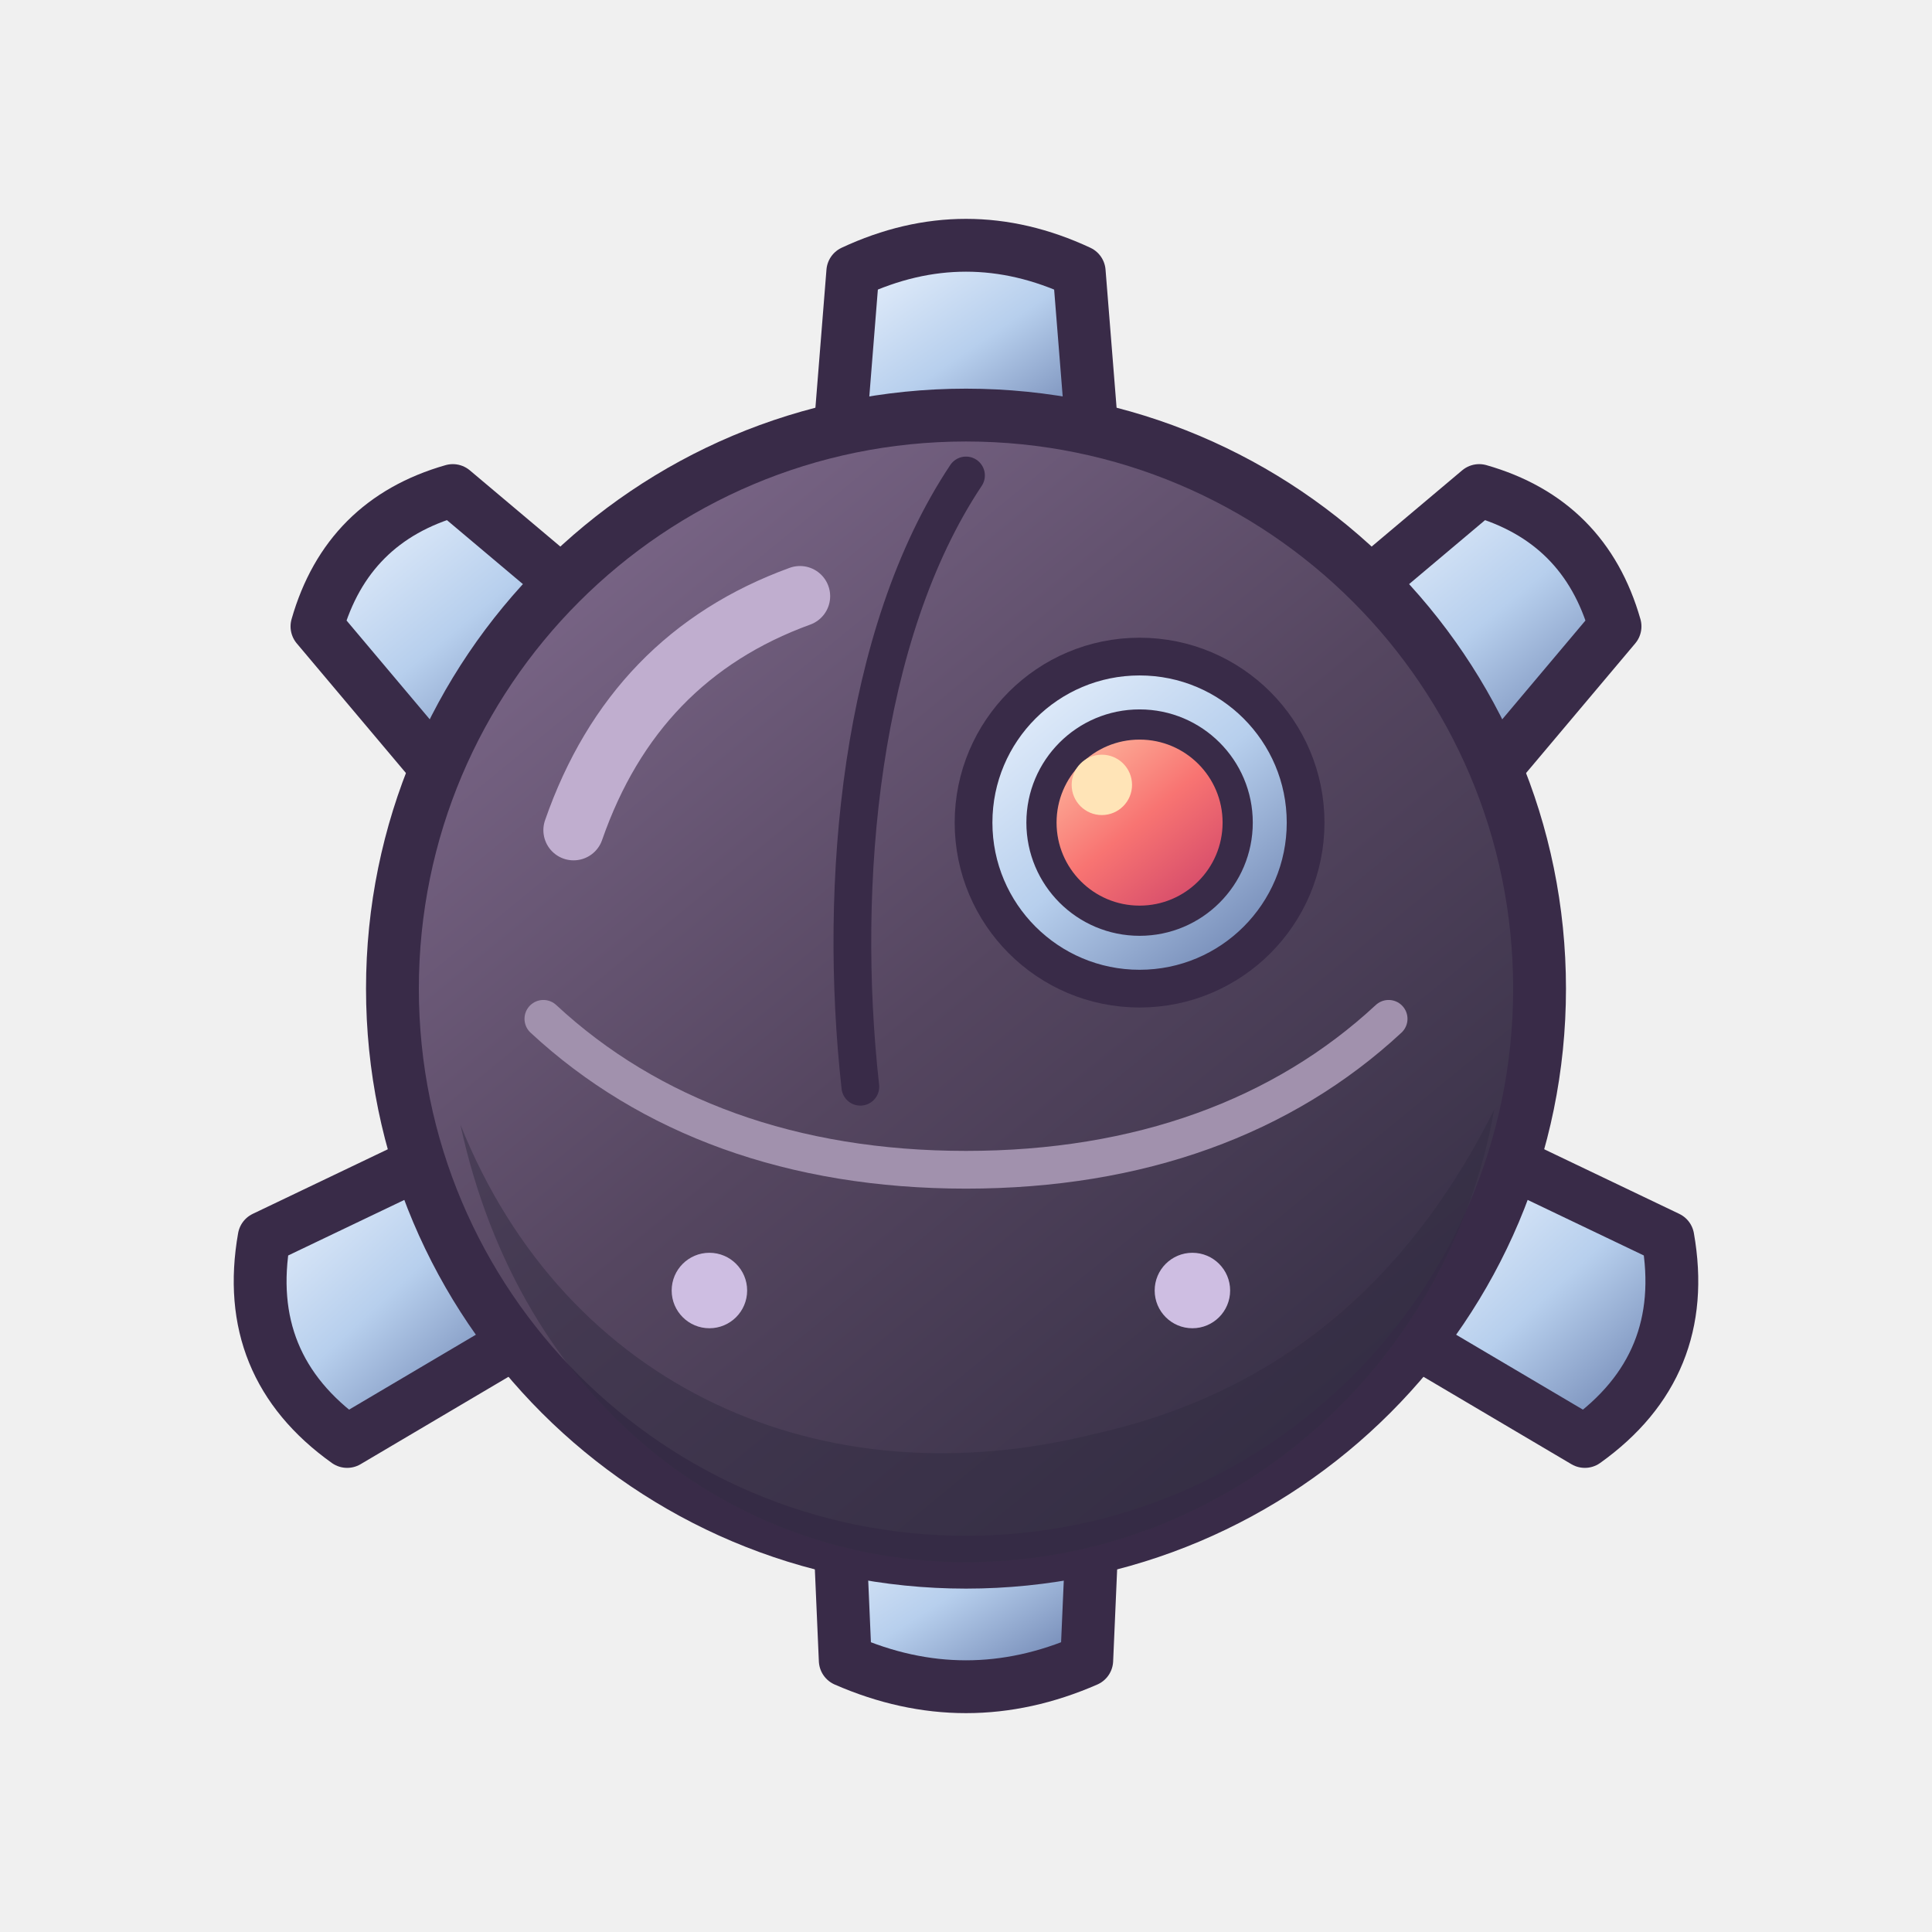
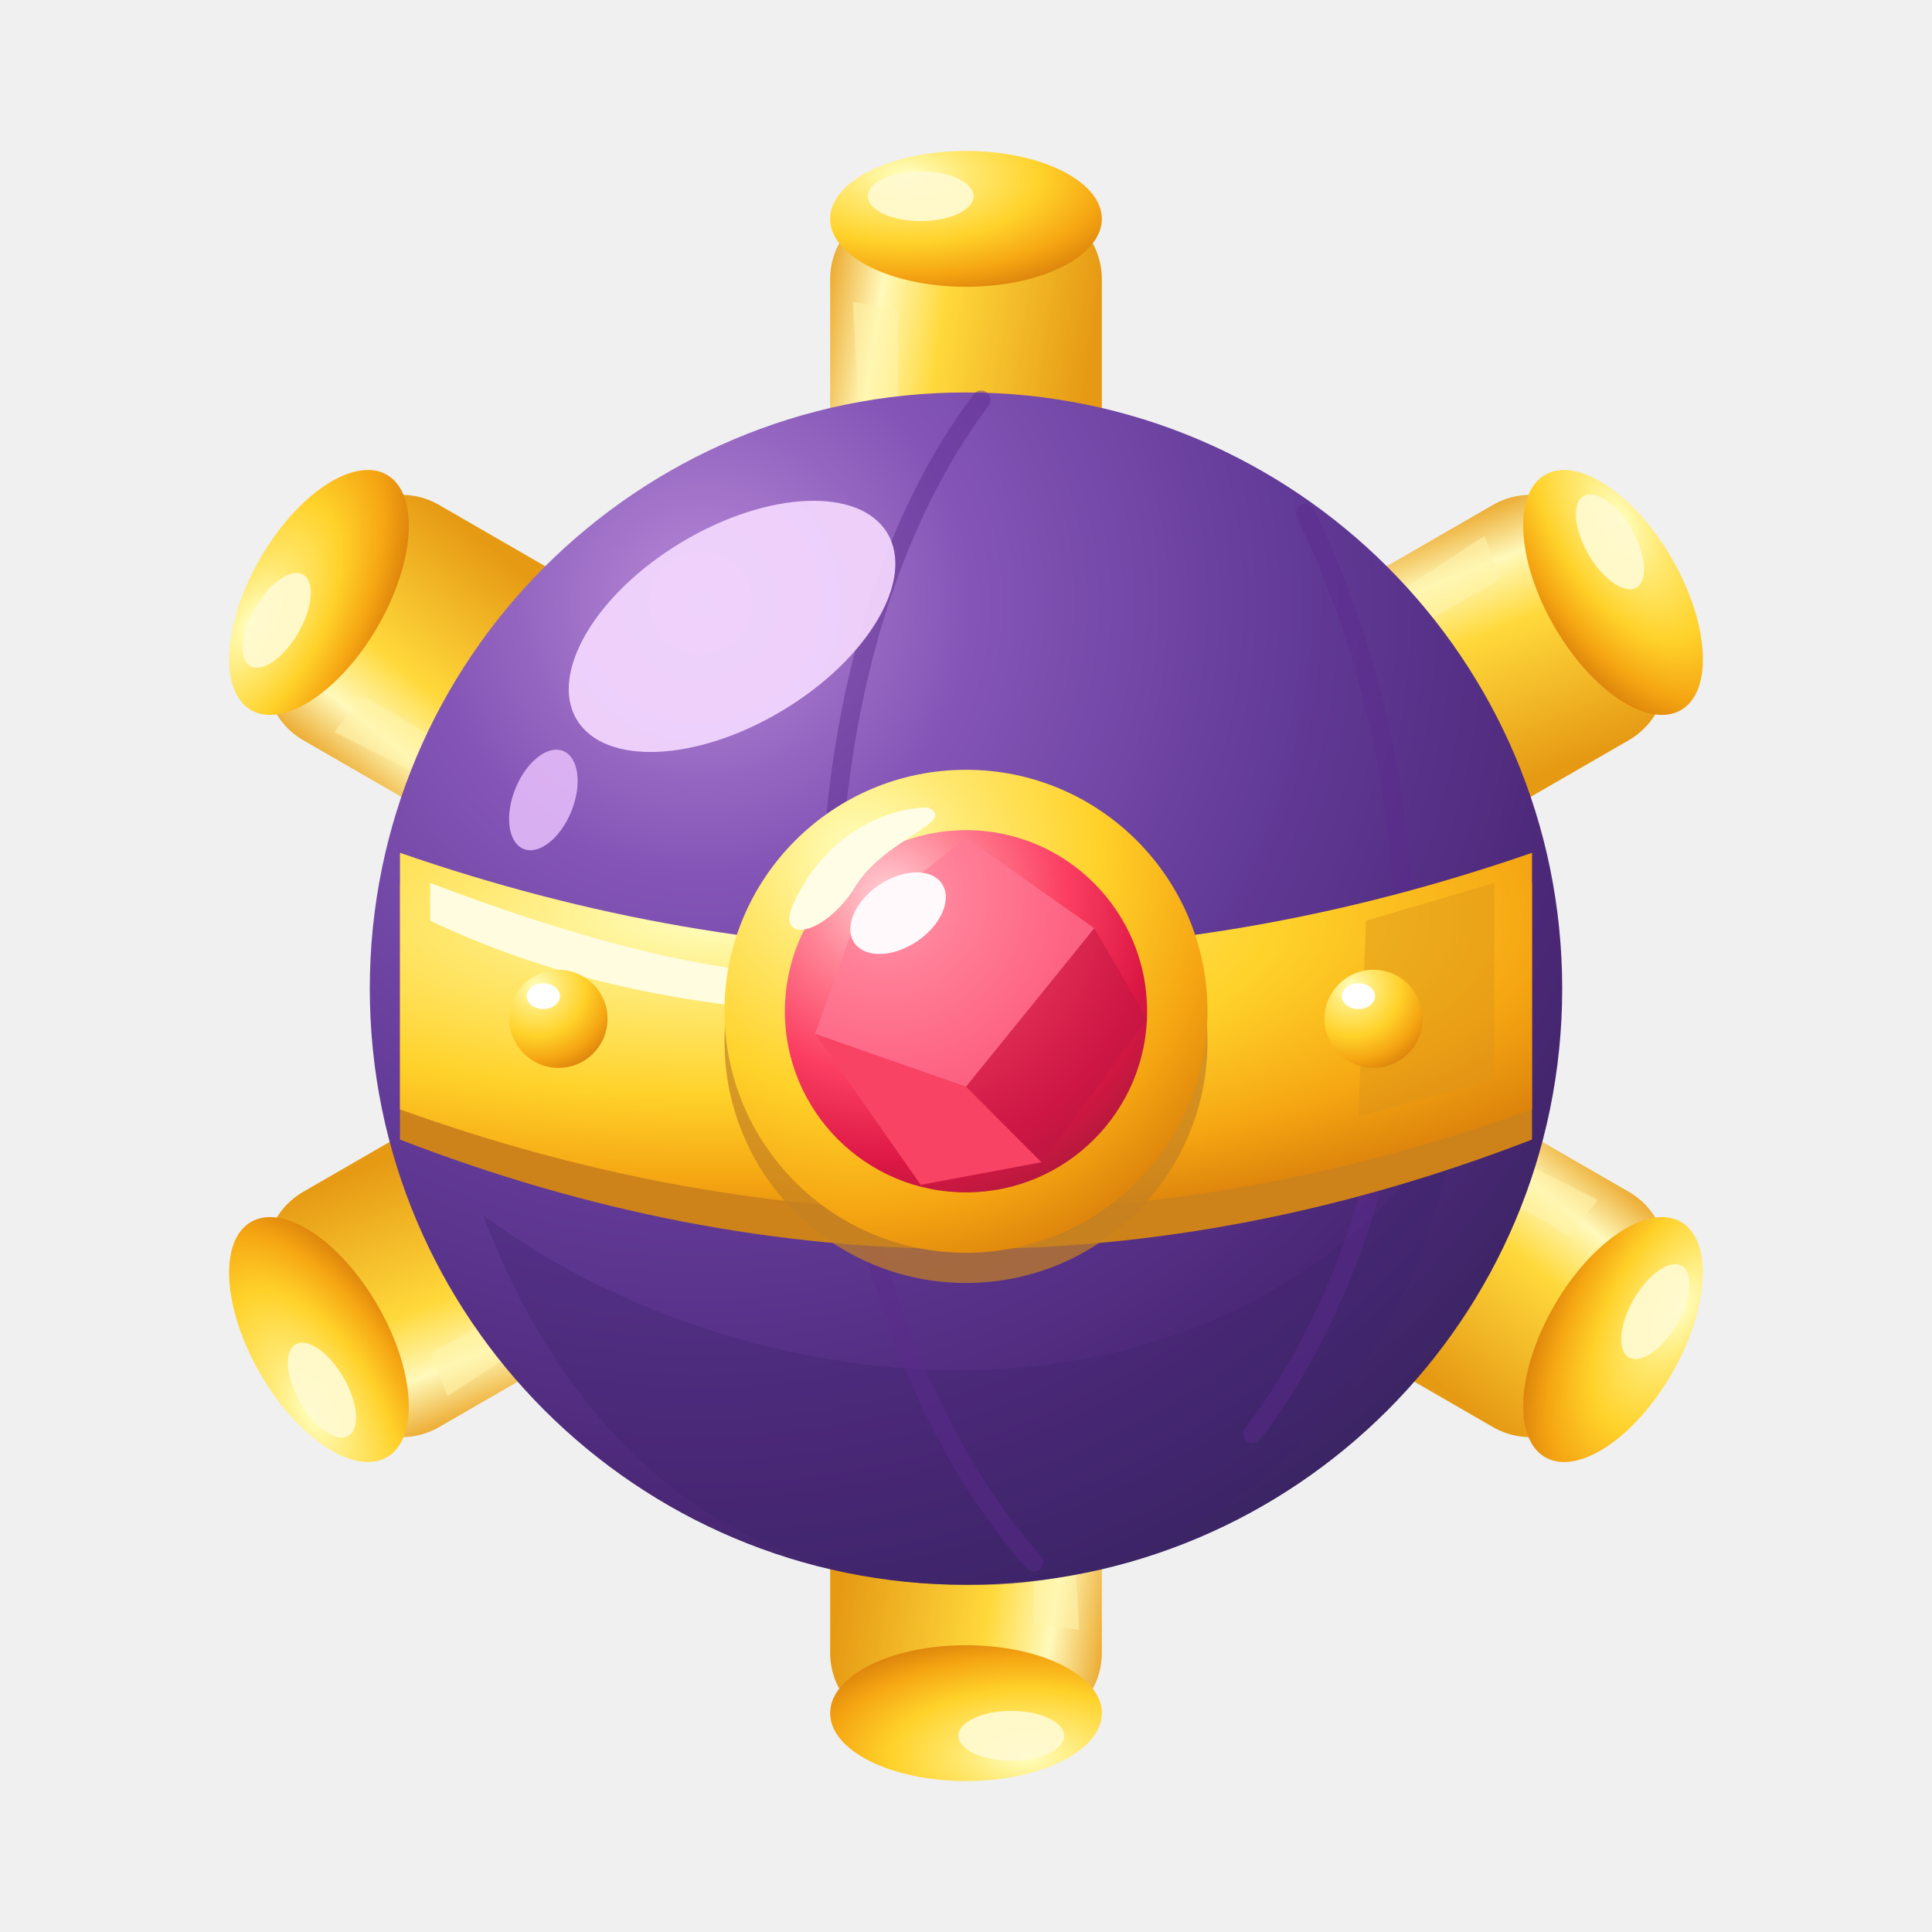
<svg xmlns="http://www.w3.org/2000/svg" viewBox="0 0 256 256" width="256" height="256" role="img" aria-labelledby="mine-title mine-desc">
  <defs>
-     <linearGradient id="mine-gold" x1="0" y1="0" x2="0.82" y2="1">
-       <stop offset="0" stop-color="#FFF3A3" />
-       <stop offset=".54" stop-color="#FFC54B" />
-       <stop offset="1" stop-color="#D27A20" />
+     <radialGradient id="mine-gold" cx=".28" cy=".18" r=".9">
+       <stop offset="0" stop-color="#FFFFC2" />
+       <stop offset=".25" stop-color="#FFE972" />
+       <stop offset=".55" stop-color="#FFD22A" />
+       <stop offset=".82" stop-color="#F5A512" />
+       <stop offset="1" stop-color="#DC830C" />
+     </radialGradient>
+     <radialGradient id="mine-steel" cx=".28" cy=".18" r=".9">
+       <stop offset="0" stop-color="#FFFFFF" />
+       <stop offset=".25" stop-color="#EFF2FF" />
+       <stop offset=".55" stop-color="#CAD0E8" />
+       <stop offset=".82" stop-color="#9A9DBD" />
+       <stop offset="1" stop-color="#787EAA" />
+     </radialGradient>
+     <radialGradient id="mine-frost" cx=".28" cy=".18" r=".9">
+       <stop offset="0" stop-color="#FFFFFF" />
+       <stop offset=".25" stop-color="#C2FFFF" />
+       <stop offset=".55" stop-color="#57E2FF" />
+       <stop offset=".82" stop-color="#18ABEA" />
+       <stop offset="1" stop-color="#1580D0" />
+     </radialGradient>
+     <radialGradient id="mine-plum" cx=".28" cy=".18" r=".9">
+       <stop offset="0" stop-color="#EFCFFF" />
+       <stop offset=".25" stop-color="#D58BFF" />
+       <stop offset=".55" stop-color="#B64EF3" />
+       <stop offset=".82" stop-color="#8831CE" />
+       <stop offset="1" stop-color="#6423A8" />
+     </radialGradient>
+     <radialGradient id="mine-pink" cx=".28" cy=".18" r=".9">
+       <stop offset="0" stop-color="#FFE4F5" />
+       <stop offset=".25" stop-color="#FFA3DA" />
+       <stop offset=".55" stop-color="#F857AD" />
+       <stop offset=".82" stop-color="#D93490" />
+       <stop offset="1" stop-color="#BB2B78" />
+     </radialGradient>
+     <radialGradient id="mine-green" cx=".28" cy=".18" r=".9">
+       <stop offset="0" stop-color="#F2FFAA" />
+       <stop offset=".25" stop-color="#C9F75B" />
+       <stop offset=".55" stop-color="#84DF1F" />
+       <stop offset=".82" stop-color="#42AE24" />
+       <stop offset="1" stop-color="#20833F" />
+     </radialGradient>
+     <radialGradient id="mine-red" cx=".28" cy=".18" r=".9">
+       <stop offset="0" stop-color="#FFD0D6" />
+       <stop offset=".25" stop-color="#FF8596" />
+       <stop offset=".55" stop-color="#FB3F62" />
+       <stop offset=".82" stop-color="#DC1744" />
+       <stop offset="1" stop-color="#B5183D" />
+     </radialGradient>
+     <radialGradient id="mine-blue" cx=".28" cy=".18" r=".9">
+       <stop offset="0" stop-color="#E9FFFF" />
+       <stop offset=".25" stop-color="#81EBFF" />
+       <stop offset=".55" stop-color="#31C3F3" />
+       <stop offset=".82" stop-color="#0B91E0" />
+       <stop offset="1" stop-color="#176ACA" />
+     </radialGradient>
+     <radialGradient id="mine-cream" cx=".28" cy=".18" r=".9">
+       <stop offset="0" stop-color="#FFFFFF" />
+       <stop offset=".25" stop-color="#FFF4D9" />
+       <stop offset=".55" stop-color="#FFE7B5" />
+       <stop offset=".82" stop-color="#F5CB8B" />
+       <stop offset="1" stop-color="#DDA563" />
+     </radialGradient>
+     <radialGradient id="mine-stone" cx=".28" cy=".18" r=".9">
+       <stop offset="0" stop-color="#F3F3FC" />
+       <stop offset=".25" stop-color="#D5D8E8" />
+       <stop offset=".55" stop-color="#AFB6D0" />
+       <stop offset=".82" stop-color="#8C95B3" />
+       <stop offset="1" stop-color="#727F9D" />
+     </radialGradient>
+     <radialGradient id="mine-dark" cx=".28" cy=".18" r=".9">
+       <stop offset="0" stop-color="#B688D6" />
+       <stop offset=".25" stop-color="#8455B6" />
+       <stop offset=".55" stop-color="#623A97" />
+       <stop offset=".82" stop-color="#4C2878" />
+       <stop offset="1" stop-color="#392461" />
+     </radialGradient>
+     <radialGradient id="mine-brown" cx=".28" cy=".18" r=".9">
+       <stop offset="0" stop-color="#FFE9AF" />
+       <stop offset=".25" stop-color="#FFC370" />
+       <stop offset=".55" stop-color="#F3A038" />
+       <stop offset=".82" stop-color="#D97C24" />
+       <stop offset="1" stop-color="#B55E26" />
+     </radialGradient>
+     <radialGradient id="mine-c2-glassGreen" cx=".25" cy=".15" r=".92">
+       <stop stop-color="#EEFFFF" />
+       <stop offset=".35" stop-color="#A6F5BE" />
+       <stop offset=".72" stop-color="#5CDB8E" />
+       <stop offset="1" stop-color="#20A86A" />
+     </radialGradient>
+     <radialGradient id="mine-c2-poisonLiquid" cx=".32" cy=".28" r=".86">
+       <stop stop-color="#98F729" />
+       <stop offset=".5" stop-color="#47C315" />
+       <stop offset="1" stop-color="#067638" />
+     </radialGradient>
+     <radialGradient id="mine-c2-orb" cx=".3" cy=".22" r=".78">
+       <stop stop-color="#86FFFF" />
+       <stop offset=".27" stop-color="#1CCEEB" />
+       <stop offset=".64" stop-color="#0789C4" />
+       <stop offset=".85" stop-color="#076BBC" />
+       <stop offset="1" stop-color="#28C7EF" />
+     </radialGradient>
+     <radialGradient id="mine-c2-purpleOrb" cx=".32" cy=".24" r=".76">
+       <stop stop-color="#F7C5FF" />
+       <stop offset=".3" stop-color="#D780FF" />
+       <stop offset=".63" stop-color="#A94EE8" />
+       <stop offset="1" stop-color="#7430B3" />
+     </radialGradient>
+     <radialGradient id="mine-c2-cyanGlow">
+       <stop stop-color="#C9FFFF" stop-opacity=".85" />
+       <stop offset=".6" stop-color="#5DEFF5" stop-opacity=".4" />
+       <stop offset="1" stop-color="#34DCEB" stop-opacity="0" />
+     </radialGradient>
+     <radialGradient id="mine-c2-amberFace" cx=".26" cy=".16" r=".86">
+       <stop stop-color="#FFF59C" />
+       <stop offset=".3" stop-color="#FFDA42" />
+       <stop offset=".72" stop-color="#F4AF15" />
+       <stop offset="1" stop-color="#E58E0C" />
+     </radialGradient>
+     <linearGradient id="mine-c2-plumTube" x1="0" y1=".2" x2="1" y2=".3">
+       <stop stop-color="#A94EDE" />
+       <stop offset=".28" stop-color="#E1A4FF" />
+       <stop offset=".48" stop-color="#B565EA" />
+       <stop offset="1" stop-color="#6A2CAA" />
    </linearGradient>
-     <linearGradient id="mine-steel" x1="0" y1="0" x2="0.82" y2="1">
-       <stop offset="0" stop-color="#F1F7FF" />
-       <stop offset=".54" stop-color="#B7CFED" />
-       <stop offset="1" stop-color="#6A80AE" />
+     <linearGradient id="mine-c2-goldTube" x1="0" y1="0" x2="1" y2=".2">
+       <stop stop-color="#E99D18" />
+       <stop offset=".23" stop-color="#FFF9BB" />
+       <stop offset=".46" stop-color="#FFD93C" />
+       <stop offset="1" stop-color="#E69A14" />
    </linearGradient>
-     <linearGradient id="mine-frost" x1="0" y1="0" x2="0.82" y2="1">
-       <stop offset="0" stop-color="#F4FFFF" />
-       <stop offset=".54" stop-color="#79E9F7" />
-       <stop offset="1" stop-color="#339FD6" />
-     </linearGradient>
-     <linearGradient id="mine-plum" x1="0" y1="0" x2="0.82" y2="1">
-       <stop offset="0" stop-color="#CA9BFA" />
-       <stop offset=".54" stop-color="#9863CB" />
-       <stop offset="1" stop-color="#634180" />
-     </linearGradient>
-     <linearGradient id="mine-pink" x1="0" y1="0" x2="0.82" y2="1">
-       <stop offset="0" stop-color="#FFE0ED" />
-       <stop offset=".54" stop-color="#F49ABF" />
-       <stop offset="1" stop-color="#CE5798" />
-     </linearGradient>
-     <linearGradient id="mine-green" x1="0" y1="0" x2="0.82" y2="1">
-       <stop offset="0" stop-color="#DFFDA5" />
-       <stop offset=".54" stop-color="#8CD968" />
-       <stop offset="1" stop-color="#38996A" />
-     </linearGradient>
-     <linearGradient id="mine-red" x1="0" y1="0" x2="0.82" y2="1">
-       <stop offset="0" stop-color="#FFCCAB" />
-       <stop offset=".54" stop-color="#F87472" />
-       <stop offset="1" stop-color="#CD4269" />
-     </linearGradient>
-     <linearGradient id="mine-blue" x1="0" y1="0" x2="0.82" y2="1">
-       <stop offset="0" stop-color="#B3F2FF" />
-       <stop offset=".54" stop-color="#66BFF3" />
-       <stop offset="1" stop-color="#5274CB" />
-     </linearGradient>
-     <linearGradient id="mine-cream" x1="0" y1="0" x2="0.82" y2="1">
-       <stop offset="0" stop-color="#FFF9E5" />
-       <stop offset=".54" stop-color="#F6DEAE" />
-       <stop offset="1" stop-color="#D8AD6C" />
-     </linearGradient>
-     <linearGradient id="mine-stone" x1="0" y1="0" x2="0.82" y2="1">
-       <stop offset="0" stop-color="#D6D5DF" />
-       <stop offset=".54" stop-color="#999AAD" />
-       <stop offset="1" stop-color="#676980" />
-     </linearGradient>
-     <linearGradient id="mine-dark" x1="0" y1="0" x2="0.82" y2="1">
-       <stop offset="0" stop-color="#877195" />
-       <stop offset=".54" stop-color="#554660" />
-       <stop offset="1" stop-color="#322C42" />
-     </linearGradient>
-     <linearGradient id="mine-brown" x1="0" y1="0" x2="0.82" y2="1">
-       <stop offset="0" stop-color="#F4BD82" />
-       <stop offset=".54" stop-color="#C8804D" />
-       <stop offset="1" stop-color="#925537" />
-     </linearGradient>
+     <filter id="mine-c2-contact" x="-.2" y="-.2" width="1.4" height="1.5" color-interpolation-filters="sRGB">
+       <feGaussianBlur stdDeviation="1.4" />
+     </filter>
  </defs>
-   <g stroke="#392B48" stroke-width="7" stroke-linecap="round" stroke-linejoin="round">
-     <path d="M111 61L113 36Q128 29 143 36L145 61Z" fill="url(#mine-steel)" />
-     <path d="M177 81L196 65Q210 69 214 83L198 102Z" fill="url(#mine-steel)" />
-     <path d="M198 153L221 164Q224 181 210 191L188 178Z" fill="url(#mine-steel)" />
-     <path d="M111 197L112 220Q128 227 144 220L145 197Z" fill="url(#mine-steel)" />
-     <path d="M58 153L35 164Q32 181 46 191L68 178Z" fill="url(#mine-steel)" />
-     <path d="M79 81L60 65Q46 69 42 83L58 102Z" fill="url(#mine-steel)" />
-     <circle cx="128" cy="131" r="76" fill="url(#mine-dark)" />
-     <path d="M61 149C75 184 109 199 145 190C172 184 188 167 198 147C192 181 163 207 128 207C97 207 69 186 61 149Z" fill="#322C42" stroke="none" opacity=".5" />
-     <path d="M72 135C86 148 105 155 128 155C151 155 170 148 184 135" fill="none" stroke="#A191AD" stroke-width="5" />
-     <path d="M128 63C114 84 111 117 114 144" fill="none" stroke="#392B48" stroke-width="5" />
-     <path d="M76 110Q84 87 106 79" fill="none" stroke="#C0AECF" stroke-width="8" />
-     <circle cx="151" cy="109" r="22" fill="url(#mine-steel)" stroke-width="5" />
-     <circle cx="151" cy="109" r="13" fill="url(#mine-red)" stroke-width="4" />
-     <circle cx="146" cy="104" r="4" fill="#FFE4B7" stroke="none" />
-     <circle cx="94" cy="171" r="5" fill="#CEBEE2" stroke="none" />
-     <circle cx="158" cy="171" r="5" fill="#CEBEE2" stroke="none" />
+   <g stroke-linecap="round" stroke-linejoin="round">
+     <g transform="rotate(0 128 128)">
+       <rect x="110" y="27" width="36" height="47" rx="10" fill="url(#mine-c2-goldTube)" />
+       <ellipse cx="128" cy="29" rx="18" ry="9" fill="url(#mine-gold)" />
+       <ellipse cx="122" cy="26" rx="7" ry="3.3" fill="#FFFAD0" opacity=".92" />
+       <path d="M113 40L114 58Q116 64 119 61L119 41Z" fill="#FFF4AC" opacity=".55" />
+     </g>
+     <g transform="rotate(60 128 128)">
+       <rect x="110" y="27" width="36" height="47" rx="10" fill="url(#mine-c2-goldTube)" />
+       <ellipse cx="128" cy="29" rx="18" ry="9" fill="url(#mine-gold)" />
+       <ellipse cx="122" cy="26" rx="7" ry="3.3" fill="#FFFAD0" opacity=".92" />
+       <path d="M113 40L114 58Q116 64 119 61L119 41Z" fill="#FFF4AC" opacity=".55" />
+     </g>
+     <g transform="rotate(120 128 128)">
+       <rect x="110" y="27" width="36" height="47" rx="10" fill="url(#mine-c2-goldTube)" />
+       <ellipse cx="128" cy="29" rx="18" ry="9" fill="url(#mine-gold)" />
+       <ellipse cx="122" cy="26" rx="7" ry="3.3" fill="#FFFAD0" opacity=".92" />
+       <path d="M113 40L114 58Q116 64 119 61L119 41Z" fill="#FFF4AC" opacity=".55" />
+     </g>
+     <g transform="rotate(180 128 128)">
+       <rect x="110" y="27" width="36" height="47" rx="10" fill="url(#mine-c2-goldTube)" />
+       <ellipse cx="128" cy="29" rx="18" ry="9" fill="url(#mine-gold)" />
+       <ellipse cx="122" cy="26" rx="7" ry="3.3" fill="#FFFAD0" opacity=".92" />
+       <path d="M113 40L114 58Q116 64 119 61L119 41Z" fill="#FFF4AC" opacity=".55" />
+     </g>
+     <g transform="rotate(240 128 128)">
+       <rect x="110" y="27" width="36" height="47" rx="10" fill="url(#mine-c2-goldTube)" />
+       <ellipse cx="128" cy="29" rx="18" ry="9" fill="url(#mine-gold)" />
+       <ellipse cx="122" cy="26" rx="7" ry="3.3" fill="#FFFAD0" opacity=".92" />
+       <path d="M113 40L114 58Q116 64 119 61L119 41Z" fill="#FFF4AC" opacity=".55" />
+     </g>
+     <g transform="rotate(300 128 128)">
+       <rect x="110" y="27" width="36" height="47" rx="10" fill="url(#mine-c2-goldTube)" />
+       <ellipse cx="128" cy="29" rx="18" ry="9" fill="url(#mine-gold)" />
+       <ellipse cx="122" cy="26" rx="7" ry="3.3" fill="#FFFAD0" opacity=".92" />
+       <path d="M113 40L114 58Q116 64 119 61L119 41Z" fill="#FFF4AC" opacity=".55" />
+     </g>
+     <circle cx="128" cy="131" r="79" fill="url(#mine-dark)" />
+     <path d="M64 161C99 187 162 194 193 148C188 184 160 211 128 210C96 210 75 190 64 161Z" fill="#3C246B" opacity=".32" />
+     <path d="M130 53C100 93 105 171 137 207M173 68C194 112 188 161 166 190" fill="none" stroke="#5C2A8B" stroke-width="2.5" opacity=".45" />
+     <ellipse cx="97" cy="83" rx="24" ry="13" transform="rotate(-31 97 83)" fill="#F4D8FF" opacity=".92" />
+     <ellipse cx="72" cy="106" rx="4" ry="7" transform="rotate(22 72 106)" fill="#EDC6FF" opacity=".8" />
+     <path d="M53 117Q128 143 203 117V151Q128 180 53 151Z" fill="#CE831A" />
+     <path d="M53 113Q128 139 203 113V147Q128 174 53 147Z" fill="url(#mine-gold)" />
+     <path d="M57 117Q86 128 104 129L105 134Q78 132 57 122Z" fill="#FFFCE0" />
+     <path d="M181 122L198 117V143L180 148Z" fill="#DA9318" opacity=".44" />
+     <circle cx="74" cy="135" r="6.5" fill="url(#mine-gold)" />
+     <ellipse cx="72" cy="132" rx="2.2" ry="1.7" fill="#FFFFFF" />
+     <circle cx="182" cy="135" r="6.5" fill="url(#mine-gold)" />
+     <ellipse cx="180" cy="132" rx="2.2" ry="1.7" fill="#FFFFFF" />
+     <circle cx="128" cy="138" r="32" fill="#C58021" opacity=".7" />
+     <circle cx="128" cy="134" r="32" fill="url(#mine-gold)" />
+     <circle cx="128" cy="134" r="24" fill="url(#mine-red)" />
+     <path d="M128 111L113 123L108 137L128 144L145 123Z" fill="#FF7997" opacity=".65" />
+     <path d="M145 123L152 135L138 154L128 144Z" fill="#BE1442" opacity=".48" />
+     <path d="M108 137L128 144L138 154L122 157Z" fill="#F84364" />
+     <ellipse cx="119" cy="121" rx="7" ry="4.5" transform="rotate(-34 119 121)" fill="#FFF9FC" />
+     <path d="M105 120C109 111 117 107 123 107C127 109 117 111 113 118C109 124 103 125 105 120Z" fill="#FFFDE6" />
  </g>
</svg>
